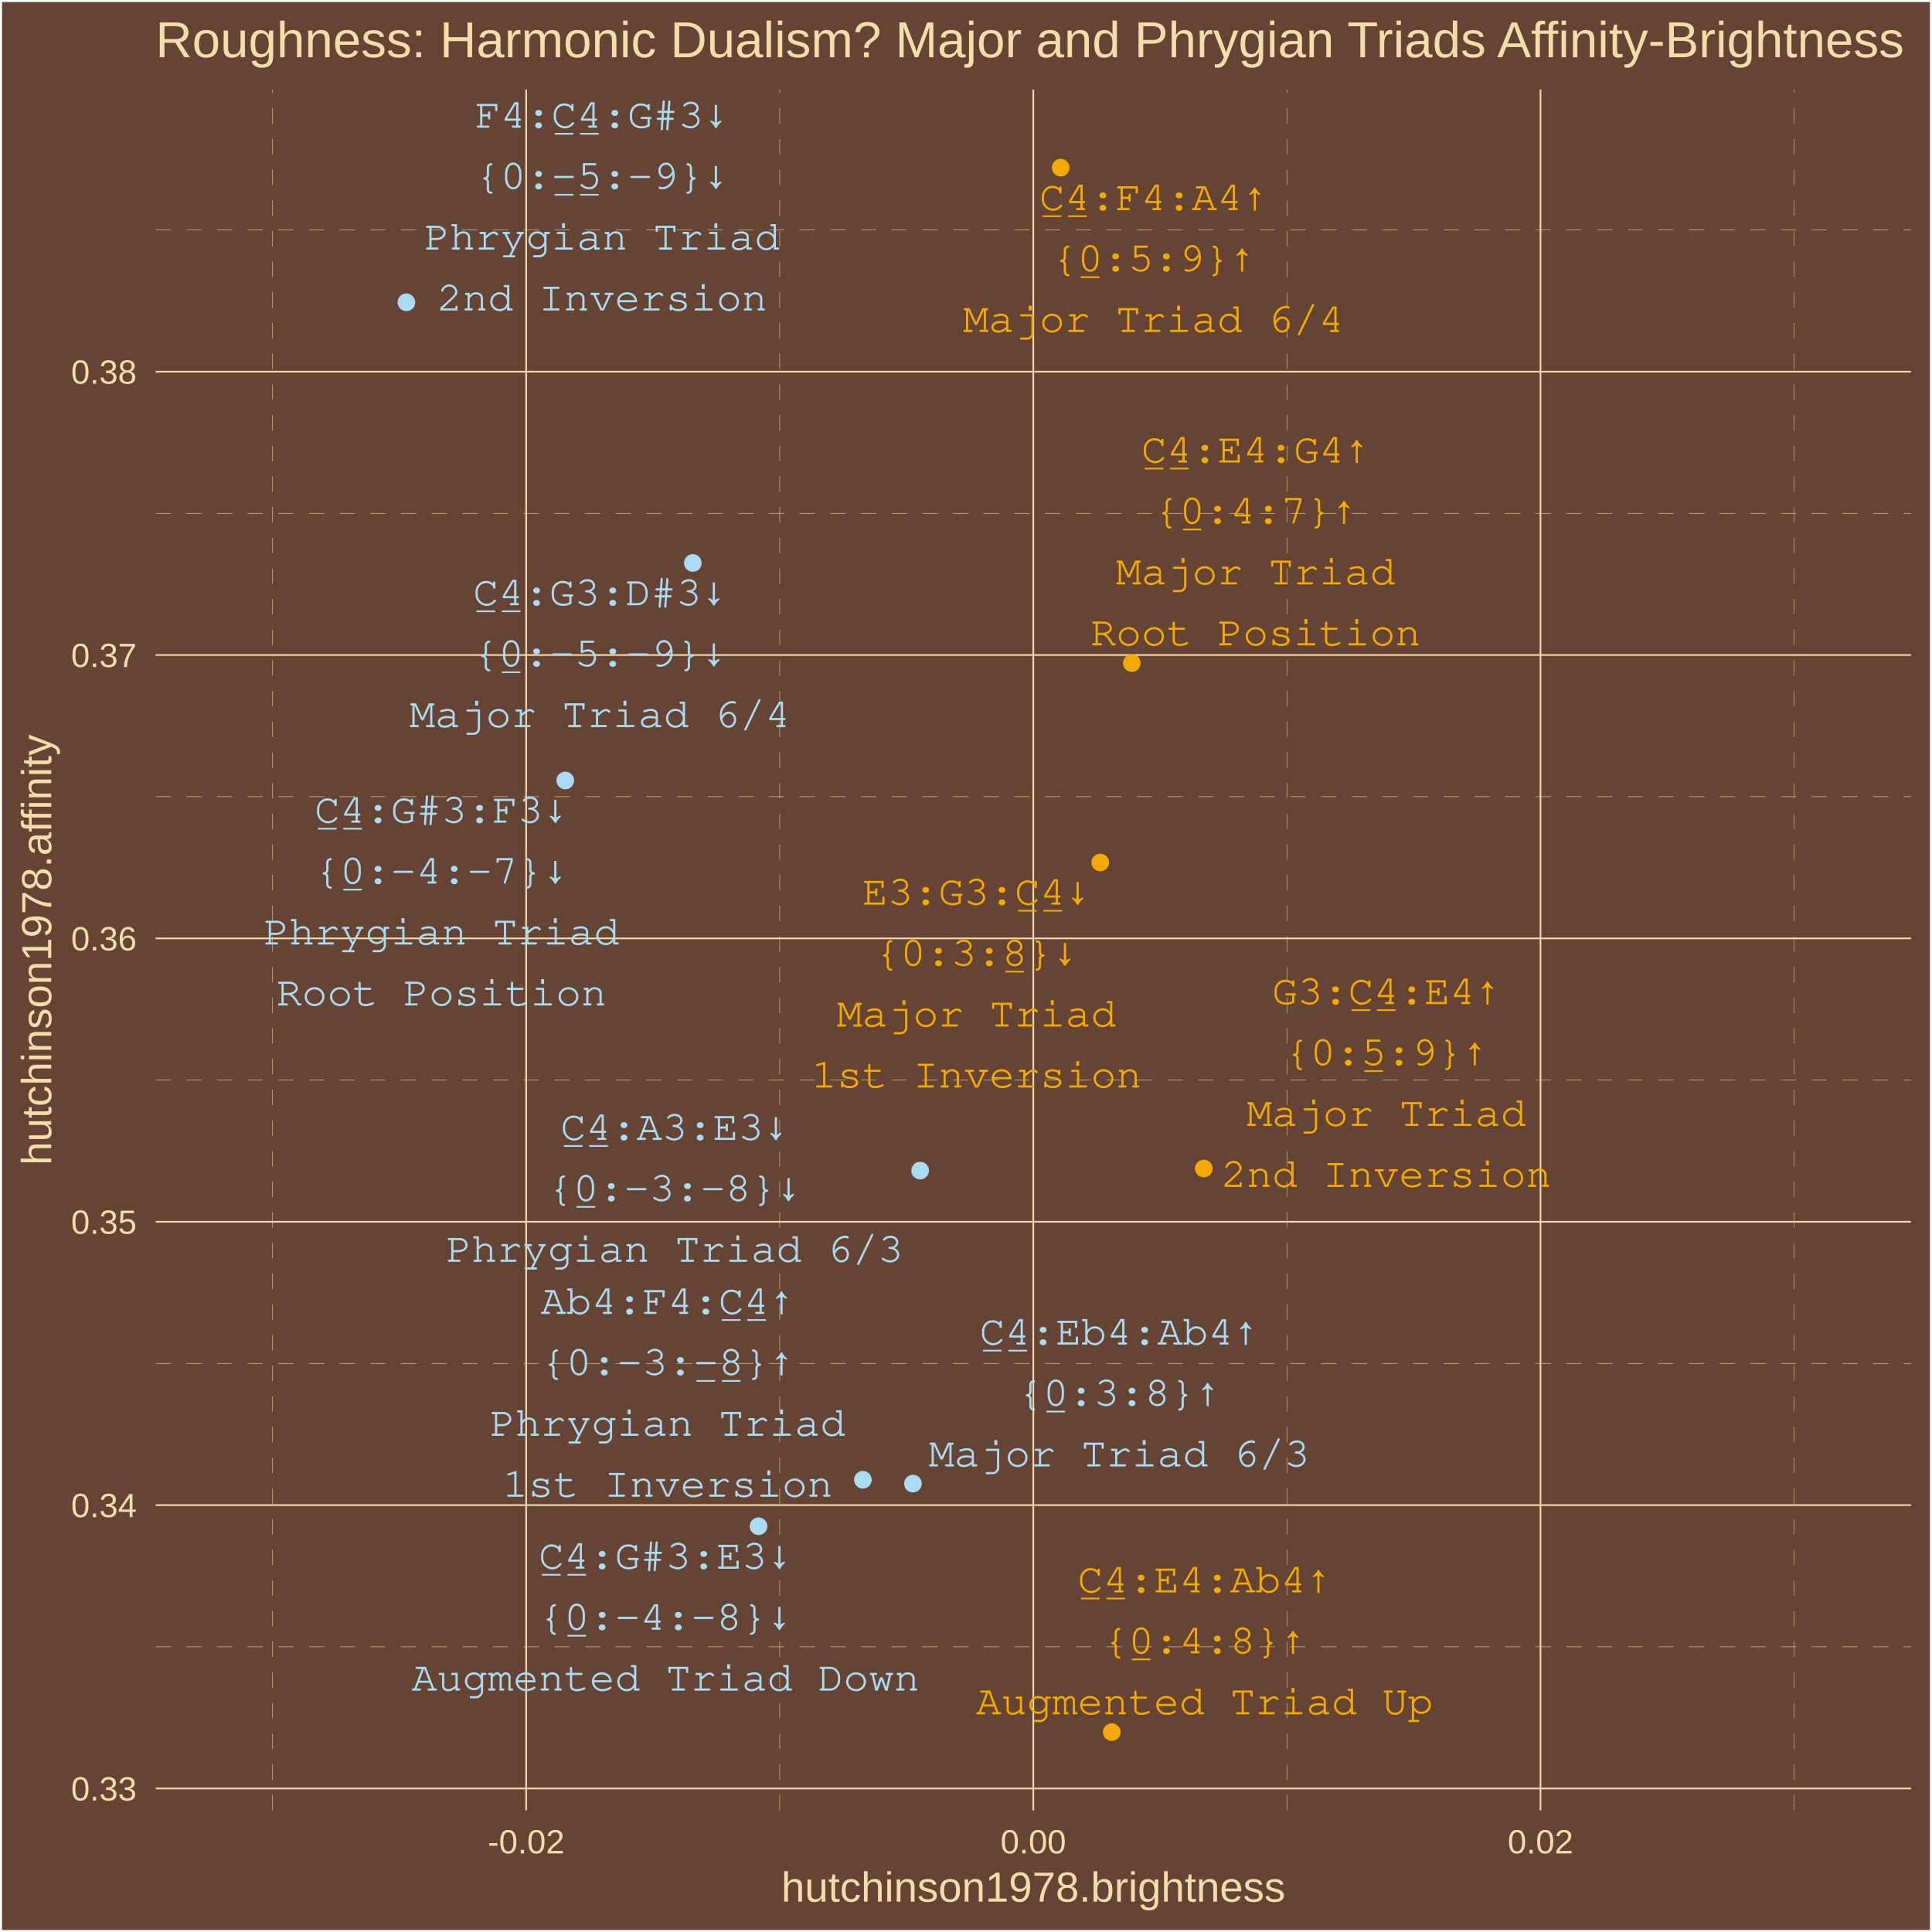
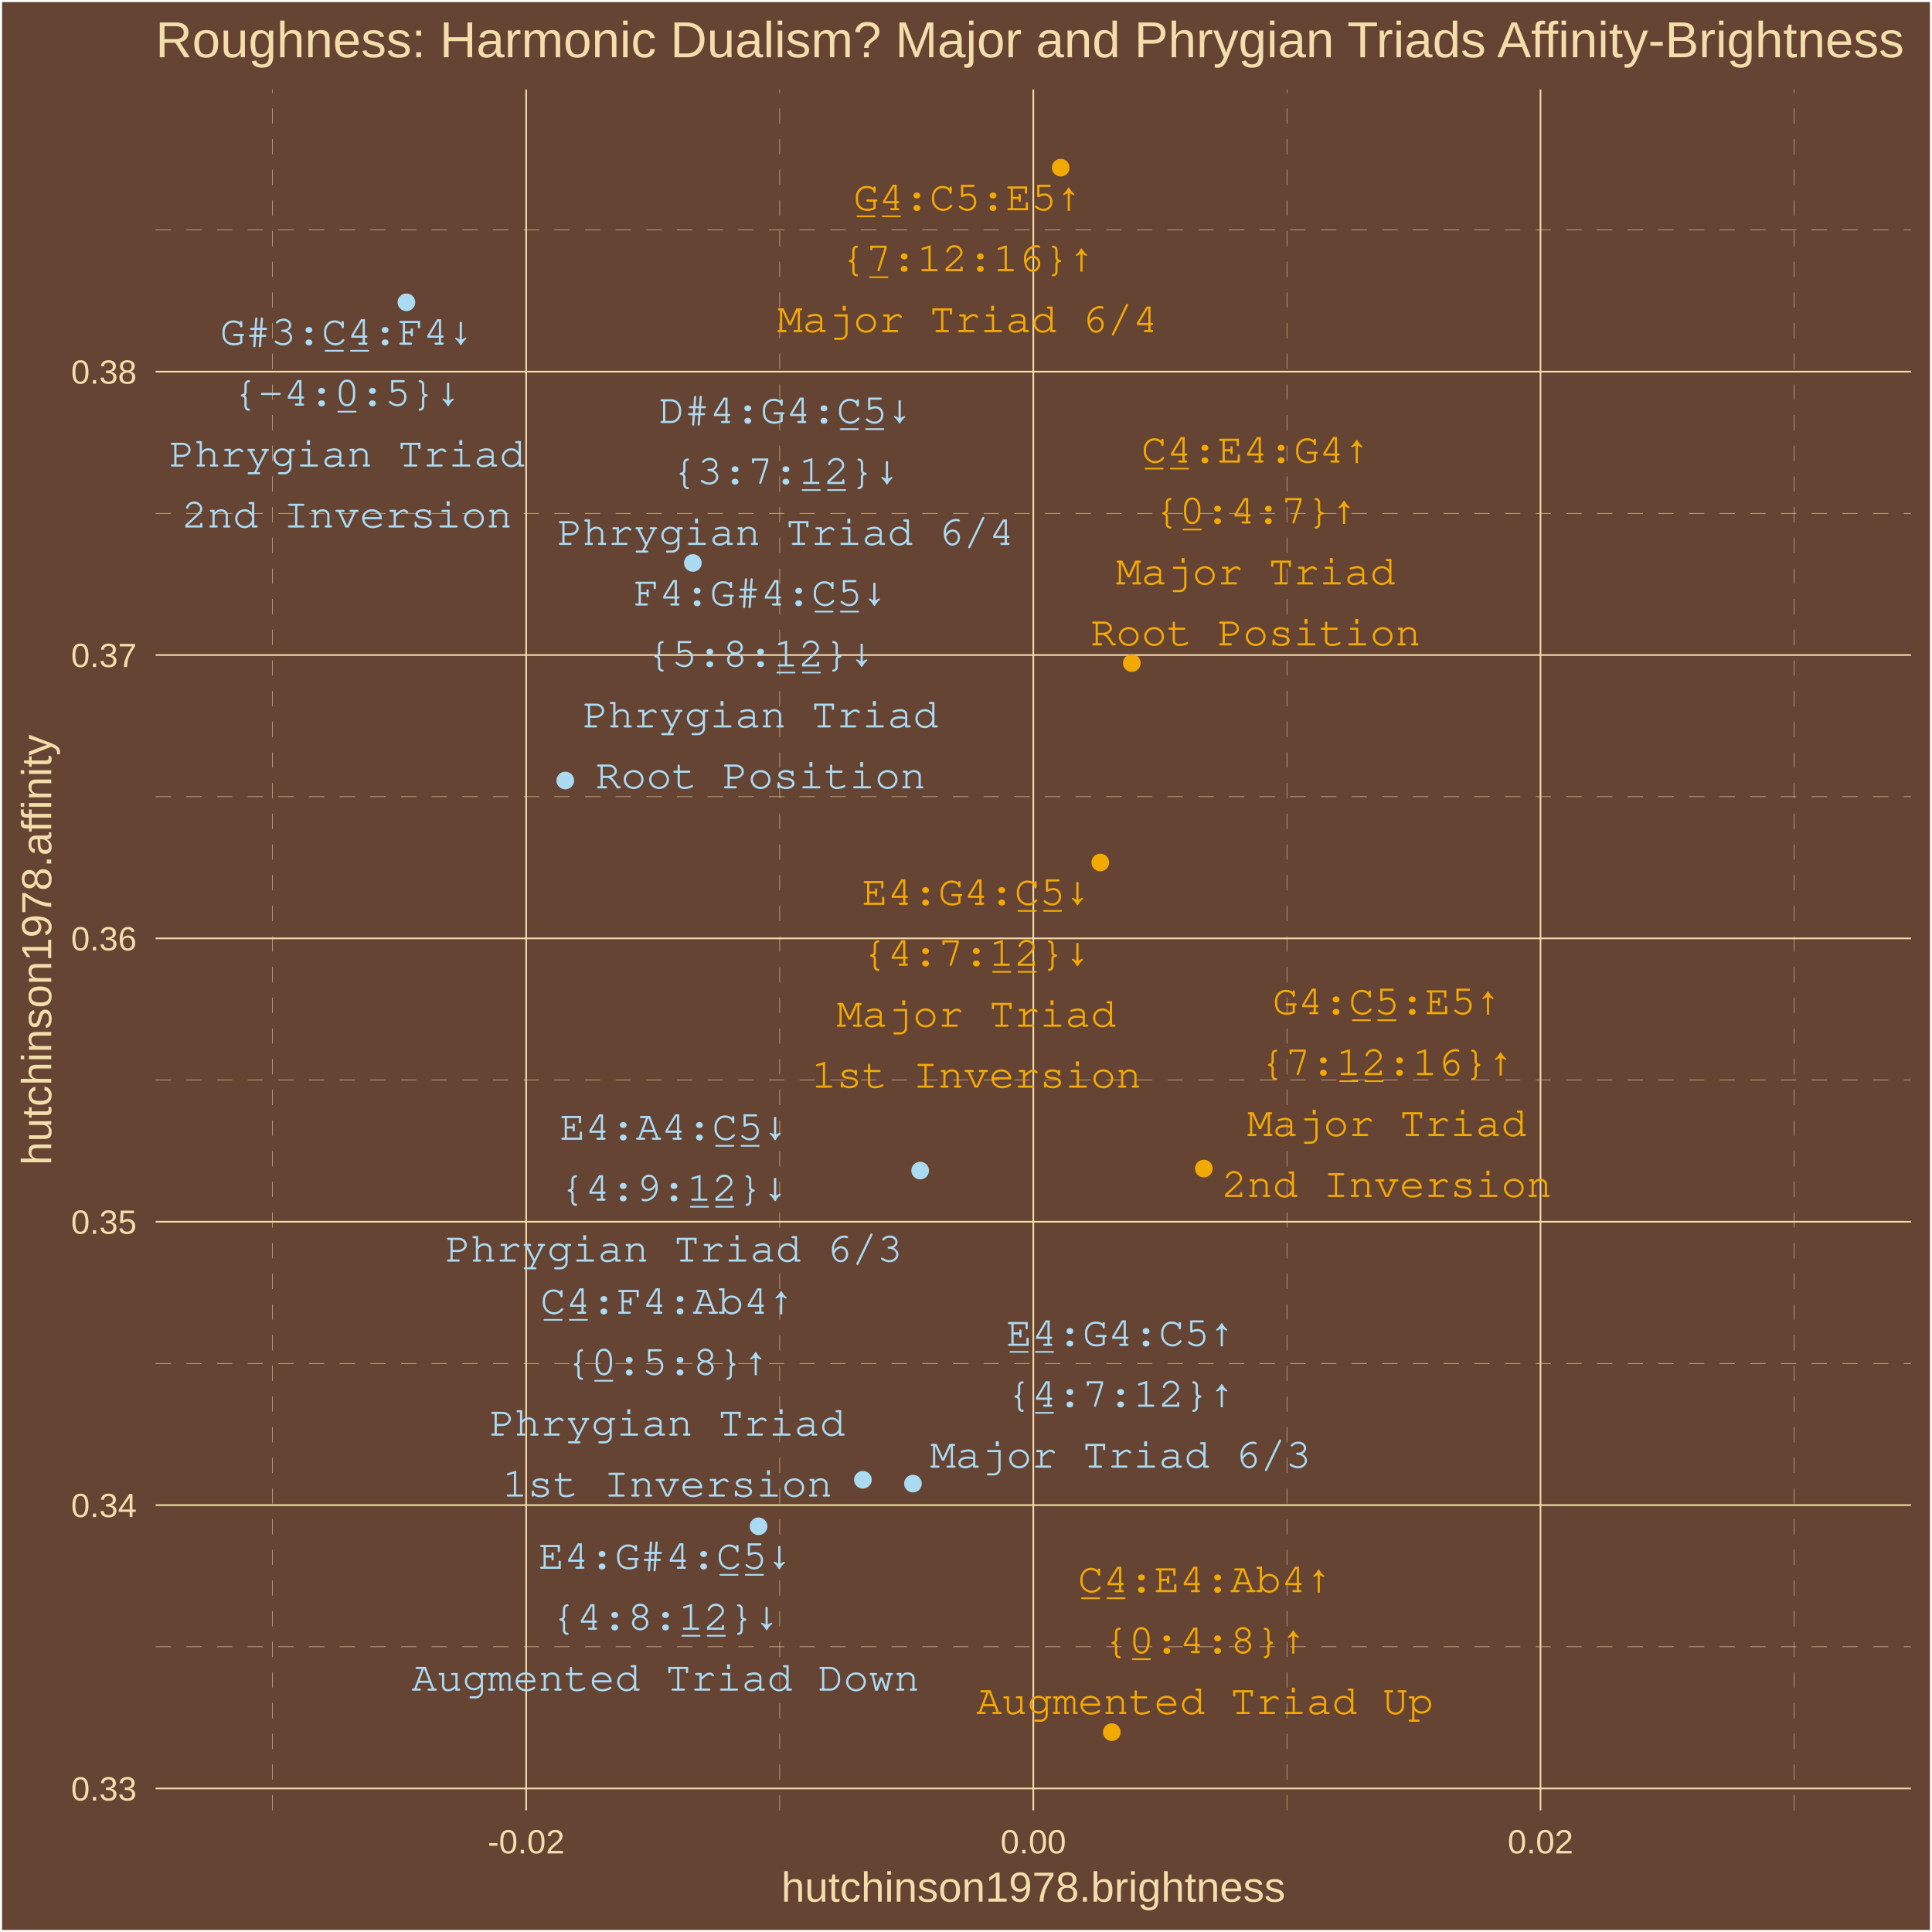
<svg xmlns="http://www.w3.org/2000/svg" class="svglite" width="504.00pt" height="504.00pt" viewBox="0 0 504.00 504.00">
  <defs>
    <style type="text/css">
    .svglite line, .svglite polyline, .svglite polygon, .svglite path, .svglite rect, .svglite circle {
      fill: none;
      stroke: #000000;
      stroke-linecap: round;
      stroke-linejoin: round;
      stroke-miterlimit: 10.00;
    }
    .svglite text {
      white-space: pre;
    }
  </style>
  </defs>
  <rect width="100%" height="100%" style="stroke: none; fill: #664433;" />
  <defs>
    <clipPath id="cpMC4wMHw1MDQuMDB8MC4wMHw1MDQuMDA=">
      <rect x="0.00" y="0.00" width="504.00" height="504.00" />
    </clipPath>
  </defs>
  <g clip-path="url(#cpMC4wMHw1MDQuMDB8MC4wMHw1MDQuMDA=)">
    <rect x="0.00" y="-0" width="504.00" height="504.00" style="stroke-width: 1.07; stroke: #FFFFFF; fill: #664433;" />
  </g>
  <defs>
    <clipPath id="cpNDAuNjB8NDk4LjUyfDIzLjM0fDQ3Mi4yNw==">
      <rect x="40.60" y="23.34" width="457.92" height="448.93" />
    </clipPath>
  </defs>
  <g clip-path="url(#cpNDAuNjB8NDk4LjUyfDIzLjM0fDQ3Mi4yNw==)">
    <rect x="40.60" y="23.34" width="457.92" height="448.93" style="stroke-width: 1.07; stroke: none; fill: #664433;" />
    <polyline points="40.60,429.59 498.52,429.59 " style="stroke-width: 0.11; stroke: #F3DDAB; stroke-dasharray: 4.00,4.00; stroke-linecap: butt;" />
    <polyline points="40.60,355.67 498.52,355.67 " style="stroke-width: 0.11; stroke: #F3DDAB; stroke-dasharray: 4.00,4.00; stroke-linecap: butt;" />
    <polyline points="40.60,281.75 498.52,281.75 " style="stroke-width: 0.11; stroke: #F3DDAB; stroke-dasharray: 4.00,4.00; stroke-linecap: butt;" />
    <polyline points="40.60,207.83 498.52,207.83 " style="stroke-width: 0.11; stroke: #F3DDAB; stroke-dasharray: 4.00,4.00; stroke-linecap: butt;" />
    <polyline points="40.60,133.91 498.52,133.91 " style="stroke-width: 0.11; stroke: #F3DDAB; stroke-dasharray: 4.00,4.00; stroke-linecap: butt;" />
    <polyline points="40.60,59.99 498.52,59.99 " style="stroke-width: 0.11; stroke: #F3DDAB; stroke-dasharray: 4.00,4.00; stroke-linecap: butt;" />
    <polyline points="71.11,472.27 71.11,23.34 " style="stroke-width: 0.11; stroke: #F3DDAB; stroke-dasharray: 4.00,4.00; stroke-linecap: butt;" />
    <polyline points="203.41,472.27 203.41,23.34 " style="stroke-width: 0.11; stroke: #F3DDAB; stroke-dasharray: 4.00,4.00; stroke-linecap: butt;" />
    <polyline points="335.71,472.27 335.71,23.34 " style="stroke-width: 0.11; stroke: #F3DDAB; stroke-dasharray: 4.00,4.00; stroke-linecap: butt;" />
    <polyline points="468.02,472.27 468.02,23.34 " style="stroke-width: 0.11; stroke: #F3DDAB; stroke-dasharray: 4.00,4.00; stroke-linecap: butt;" />
    <polyline points="40.60,466.55 498.52,466.55 " style="stroke-width: 0.43; stroke: #F3DDAB; stroke-linecap: butt;" />
    <polyline points="40.60,392.63 498.52,392.63 " style="stroke-width: 0.43; stroke: #F3DDAB; stroke-linecap: butt;" />
    <polyline points="40.60,318.71 498.52,318.71 " style="stroke-width: 0.43; stroke: #F3DDAB; stroke-linecap: butt;" />
    <polyline points="40.60,244.79 498.52,244.79 " style="stroke-width: 0.43; stroke: #F3DDAB; stroke-linecap: butt;" />
    <polyline points="40.60,170.87 498.52,170.87 " style="stroke-width: 0.43; stroke: #F3DDAB; stroke-linecap: butt;" />
    <polyline points="40.60,96.95 498.52,96.95 " style="stroke-width: 0.43; stroke: #F3DDAB; stroke-linecap: butt;" />
    <polyline points="137.26,472.27 137.26,23.34 " style="stroke-width: 0.43; stroke: #F3DDAB; stroke-linecap: butt;" />
    <polyline points="269.56,472.27 269.56,23.34 " style="stroke-width: 0.43; stroke: #F3DDAB; stroke-linecap: butt;" />
    <polyline points="401.87,472.27 401.87,23.34 " style="stroke-width: 0.43; stroke: #F3DDAB; stroke-linecap: butt;" />
    <circle cx="295.26" cy="172.98" r="1.95" style="stroke-width: 0.71; stroke: #F3A904; fill: #F3A904;" />
    <circle cx="287.03" cy="225.00" r="1.95" style="stroke-width: 0.71; stroke: #F3A904; fill: #F3A904;" />
    <circle cx="314.04" cy="304.84" r="1.95" style="stroke-width: 0.71; stroke: #F3A904; fill: #F3A904;" />
    <circle cx="238.16" cy="387.03" r="1.95" style="stroke-width: 0.71; stroke: #ABDAF3; fill: #ABDAF3;" />
    <circle cx="276.71" cy="43.74" r="1.95" style="stroke-width: 0.71; stroke: #F3A904; fill: #F3A904;" />
    <circle cx="290.03" cy="451.86" r="1.95" style="stroke-width: 0.71; stroke: #F3A904; fill: #F3A904;" />
    <circle cx="197.88" cy="398.16" r="1.95" style="stroke-width: 0.71; stroke: #ABDAF3; fill: #ABDAF3;" />
    <circle cx="147.46" cy="203.61" r="1.95" style="stroke-width: 0.71; stroke: #ABDAF3; fill: #ABDAF3;" />
    <circle cx="225.10" cy="386.03" r="1.95" style="stroke-width: 0.71; stroke: #ABDAF3; fill: #ABDAF3;" />
    <circle cx="106.02" cy="78.86" r="1.95" style="stroke-width: 0.71; stroke: #ABDAF3; fill: #ABDAF3;" />
    <circle cx="240.04" cy="305.37" r="1.95" style="stroke-width: 0.71; stroke: #ABDAF3; fill: #ABDAF3;" />
    <circle cx="180.74" cy="146.86" r="1.95" style="stroke-width: 0.71; stroke: #ABDAF3; fill: #ABDAF3;" />
-     <text x="327.55" y="120.66" text-anchor="middle" style="font-size: 11.04px; font-weight: 0;fill: #F3A904; font-family: &quot;Courier&quot;;" textLength="59.55px" lengthAdjust="spacingAndGlyphs">C̲4̲:E4:G4↑</text>
-     <text x="327.55" y="136.56" text-anchor="middle" style="font-size: 11.04px; font-weight: 0;fill: #F3A904; font-family: &quot;Courier&quot;;" textLength="52.93px" lengthAdjust="spacingAndGlyphs">{0̲:4:7}↑</text>
-     <text x="327.55" y="152.46" text-anchor="middle" style="font-size: 11.04px; font-weight: 0;fill: #F3A904; font-family: &quot;Courier&quot;;" textLength="72.78px" lengthAdjust="spacingAndGlyphs">Major Triad</text>
-     <text x="327.55" y="168.36" text-anchor="middle" style="font-size: 11.04px; font-weight: 0;fill: #F3A904; font-family: &quot;Courier&quot;;" textLength="86.02px" lengthAdjust="spacingAndGlyphs">Root Position</text>
-     <text x="254.75" y="236.00" text-anchor="middle" style="font-size: 11.04px; font-weight: 0;fill: #F3A904; font-family: &quot;Courier&quot;;" textLength="59.55px" lengthAdjust="spacingAndGlyphs">E3:G3:C̲4̲↓</text>
-     <text x="254.75" y="251.90" text-anchor="middle" style="font-size: 11.04px; font-weight: 0;fill: #F3A904; font-family: &quot;Courier&quot;;" textLength="52.93px" lengthAdjust="spacingAndGlyphs">{0:3:8̲}↓</text>
-     <text x="254.75" y="267.80" text-anchor="middle" style="font-size: 11.04px; font-weight: 0;fill: #F3A904; font-family: &quot;Courier&quot;;" textLength="72.78px" lengthAdjust="spacingAndGlyphs">Major Triad</text>
-     <text x="254.75" y="283.70" text-anchor="middle" style="font-size: 11.04px; font-weight: 0;fill: #F3A904; font-family: &quot;Courier&quot;;" textLength="86.02px" lengthAdjust="spacingAndGlyphs">1st Inversion</text>
-     <text x="361.65" y="261.94" text-anchor="middle" style="font-size: 11.04px; font-weight: 0;fill: #F3A904; font-family: &quot;Courier&quot;;" textLength="59.55px" lengthAdjust="spacingAndGlyphs">G3:C̲4̲:E4↑</text>
-     <text x="361.65" y="277.84" text-anchor="middle" style="font-size: 11.04px; font-weight: 0;fill: #F3A904; font-family: &quot;Courier&quot;;" textLength="52.93px" lengthAdjust="spacingAndGlyphs">{0:5̲:9}↑</text>
-     <text x="361.65" y="293.73" text-anchor="middle" style="font-size: 11.04px; font-weight: 0;fill: #F3A904; font-family: &quot;Courier&quot;;" textLength="72.78px" lengthAdjust="spacingAndGlyphs">Major Triad</text>
-     <text x="361.65" y="309.63" text-anchor="middle" style="font-size: 11.04px; font-weight: 0;fill: #F3A904; font-family: &quot;Courier&quot;;" textLength="86.02px" lengthAdjust="spacingAndGlyphs">2nd Inversion</text>
-     <text x="291.97" y="350.76" text-anchor="middle" style="font-size: 11.04px; font-weight: 0;fill: #ABDAF3; font-family: &quot;Courier&quot;;" textLength="72.78px" lengthAdjust="spacingAndGlyphs">C̲4̲:Eb4:Ab4↑</text>
-     <text x="291.97" y="366.66" text-anchor="middle" style="font-size: 11.04px; font-weight: 0;fill: #ABDAF3; font-family: &quot;Courier&quot;;" textLength="52.93px" lengthAdjust="spacingAndGlyphs">{0̲:3:8}↑</text>
-     <text x="291.97" y="382.56" text-anchor="middle" style="font-size: 11.04px; font-weight: 0;fill: #ABDAF3; font-family: &quot;Courier&quot;;" textLength="99.25px" lengthAdjust="spacingAndGlyphs">Major Triad 6/3</text>
-     <text x="300.95" y="54.82" text-anchor="middle" style="font-size: 11.04px; font-weight: 0;fill: #F3A904; font-family: &quot;Courier&quot;;" textLength="59.55px" lengthAdjust="spacingAndGlyphs">C̲4̲:F4:A4↑</text>
-     <text x="300.95" y="70.72" text-anchor="middle" style="font-size: 11.04px; font-weight: 0;fill: #F3A904; font-family: &quot;Courier&quot;;" textLength="52.93px" lengthAdjust="spacingAndGlyphs">{0̲:5:9}↑</text>
-     <text x="300.95" y="86.61" text-anchor="middle" style="font-size: 11.04px; font-weight: 0;fill: #F3A904; font-family: &quot;Courier&quot;;" textLength="99.25px" lengthAdjust="spacingAndGlyphs">Major Triad 6/4</text>
-     <text x="314.24" y="415.42" text-anchor="middle" style="font-size: 11.04px; font-weight: 0;fill: #F3A904; font-family: &quot;Courier&quot;;" textLength="66.17px" lengthAdjust="spacingAndGlyphs">C̲4̲:E4:Ab4↑</text>
-     <text x="314.24" y="431.31" text-anchor="middle" style="font-size: 11.04px; font-weight: 0;fill: #F3A904; font-family: &quot;Courier&quot;;" textLength="52.93px" lengthAdjust="spacingAndGlyphs">{0̲:4:8}↑</text>
-     <text x="314.24" y="447.21" text-anchor="middle" style="font-size: 11.04px; font-weight: 0;fill: #F3A904; font-family: &quot;Courier&quot;;" textLength="119.10px" lengthAdjust="spacingAndGlyphs">Augmented Triad Up</text>
-     <text x="173.63" y="409.23" text-anchor="middle" style="font-size: 11.04px; font-weight: 0;fill: #ABDAF3; font-family: &quot;Courier&quot;;" textLength="66.17px" lengthAdjust="spacingAndGlyphs">C̲4̲:G#3:E3↓</text>
-     <text x="173.63" y="425.13" text-anchor="middle" style="font-size: 11.04px; font-weight: 0;fill: #ABDAF3; font-family: &quot;Courier&quot;;" textLength="66.17px" lengthAdjust="spacingAndGlyphs">{0̲:-4:-8}↓</text>
-     <text x="173.63" y="441.03" text-anchor="middle" style="font-size: 11.04px; font-weight: 0;fill: #ABDAF3; font-family: &quot;Courier&quot;;" textLength="132.34px" lengthAdjust="spacingAndGlyphs">Augmented Triad Down</text>
-     <text x="115.17" y="214.61" text-anchor="middle" style="font-size: 11.04px; font-weight: 0;fill: #ABDAF3; font-family: &quot;Courier&quot;;" textLength="66.17px" lengthAdjust="spacingAndGlyphs">C̲4̲:G#3:F3↓</text>
-     <text x="115.17" y="230.50" text-anchor="middle" style="font-size: 11.04px; font-weight: 0;fill: #ABDAF3; font-family: &quot;Courier&quot;;" textLength="66.17px" lengthAdjust="spacingAndGlyphs">{0̲:-4:-7}↓</text>
-     <text x="115.17" y="246.40" text-anchor="middle" style="font-size: 11.04px; font-weight: 0;fill: #ABDAF3; font-family: &quot;Courier&quot;;" textLength="92.64px" lengthAdjust="spacingAndGlyphs">Phrygian Triad</text>
-     <text x="115.17" y="262.30" text-anchor="middle" style="font-size: 11.04px; font-weight: 0;fill: #ABDAF3; font-family: &quot;Courier&quot;;" textLength="86.02px" lengthAdjust="spacingAndGlyphs">Root Position</text>
-     <text x="174.18" y="342.77" text-anchor="middle" style="font-size: 11.04px; font-weight: 0;fill: #ABDAF3; font-family: &quot;Courier&quot;;" textLength="66.17px" lengthAdjust="spacingAndGlyphs">Ab4:F4:C̲4̲↑</text>
-     <text x="174.18" y="358.66" text-anchor="middle" style="font-size: 11.04px; font-weight: 0;fill: #ABDAF3; font-family: &quot;Courier&quot;;" textLength="66.17px" lengthAdjust="spacingAndGlyphs">{0:-3:-̲8̲}↑</text>
-     <text x="174.18" y="374.56" text-anchor="middle" style="font-size: 11.04px; font-weight: 0;fill: #ABDAF3; font-family: &quot;Courier&quot;;" textLength="92.64px" lengthAdjust="spacingAndGlyphs">Phrygian Triad</text>
-     <text x="174.18" y="390.46" text-anchor="middle" style="font-size: 11.04px; font-weight: 0;fill: #ABDAF3; font-family: &quot;Courier&quot;;" textLength="86.02px" lengthAdjust="spacingAndGlyphs">1st Inversion</text>
-     <text x="157.06" y="33.32" text-anchor="middle" style="font-size: 11.04px; font-weight: 0;fill: #ABDAF3; font-family: &quot;Courier&quot;;" textLength="66.17px" lengthAdjust="spacingAndGlyphs">F4:C̲4̲:G#3↓</text>
-     <text x="157.06" y="49.22" text-anchor="middle" style="font-size: 11.04px; font-weight: 0;fill: #ABDAF3; font-family: &quot;Courier&quot;;" textLength="66.17px" lengthAdjust="spacingAndGlyphs">{0:-̲5̲:-9}↓</text>
-     <text x="157.06" y="65.12" text-anchor="middle" style="font-size: 11.04px; font-weight: 0;fill: #ABDAF3; font-family: &quot;Courier&quot;;" textLength="92.64px" lengthAdjust="spacingAndGlyphs">Phrygian Triad</text>
-     <text x="157.06" y="81.01" text-anchor="middle" style="font-size: 11.04px; font-weight: 0;fill: #ABDAF3; font-family: &quot;Courier&quot;;" textLength="86.02px" lengthAdjust="spacingAndGlyphs">2nd Inversion</text>
-     <text x="176.02" y="297.37" text-anchor="middle" style="font-size: 11.04px; font-weight: 0;fill: #ABDAF3; font-family: &quot;Courier&quot;;" textLength="59.55px" lengthAdjust="spacingAndGlyphs">C̲4̲:A3:E3↓</text>
-     <text x="176.02" y="313.27" text-anchor="middle" style="font-size: 11.04px; font-weight: 0;fill: #ABDAF3; font-family: &quot;Courier&quot;;" textLength="66.17px" lengthAdjust="spacingAndGlyphs">{0̲:-3:-8}↓</text>
-     <text x="176.02" y="329.17" text-anchor="middle" style="font-size: 11.04px; font-weight: 0;fill: #ABDAF3; font-family: &quot;Courier&quot;;" textLength="119.10px" lengthAdjust="spacingAndGlyphs">Phrygian Triad 6/3</text>
-     <text x="156.53" y="157.89" text-anchor="middle" style="font-size: 11.04px; font-weight: 0;fill: #ABDAF3; font-family: &quot;Courier&quot;;" textLength="66.17px" lengthAdjust="spacingAndGlyphs">C̲4̲:G3:D#3↓</text>
-     <text x="156.53" y="173.79" text-anchor="middle" style="font-size: 11.04px; font-weight: 0;fill: #ABDAF3; font-family: &quot;Courier&quot;;" textLength="66.17px" lengthAdjust="spacingAndGlyphs">{0̲:-5:-9}↓</text>
-     <text x="156.53" y="189.69" text-anchor="middle" style="font-size: 11.04px; font-weight: 0;fill: #ABDAF3; font-family: &quot;Courier&quot;;" textLength="99.25px" lengthAdjust="spacingAndGlyphs">Major Triad 6/4</text>
+     <text x="327.56" y="120.67" text-anchor="middle" style="font-size: 11.04px; font-weight: 0;fill: #F3A904; font-family: &quot;Courier&quot;;" textLength="59.55px" lengthAdjust="spacingAndGlyphs">C̲4̲:E4:G4↑</text>
+     <text x="327.56" y="136.56" text-anchor="middle" style="font-size: 11.04px; font-weight: 0;fill: #F3A904; font-family: &quot;Courier&quot;;" textLength="52.93px" lengthAdjust="spacingAndGlyphs">{0̲:4:7}↑</text>
+     <text x="327.56" y="152.46" text-anchor="middle" style="font-size: 11.04px; font-weight: 0;fill: #F3A904; font-family: &quot;Courier&quot;;" textLength="72.78px" lengthAdjust="spacingAndGlyphs">Major Triad</text>
+     <text x="327.56" y="168.36" text-anchor="middle" style="font-size: 11.04px; font-weight: 0;fill: #F3A904; font-family: &quot;Courier&quot;;" textLength="86.02px" lengthAdjust="spacingAndGlyphs">Root Position</text>
+     <text x="254.69" y="236.05" text-anchor="middle" style="font-size: 11.04px; font-weight: 0;fill: #F3A904; font-family: &quot;Courier&quot;;" textLength="59.55px" lengthAdjust="spacingAndGlyphs">E4:G4:C̲5̲↓</text>
+     <text x="254.69" y="251.95" text-anchor="middle" style="font-size: 11.04px; font-weight: 0;fill: #F3A904; font-family: &quot;Courier&quot;;" textLength="59.55px" lengthAdjust="spacingAndGlyphs">{4:7:1̲2̲}↓</text>
+     <text x="254.69" y="267.84" text-anchor="middle" style="font-size: 11.04px; font-weight: 0;fill: #F3A904; font-family: &quot;Courier&quot;;" textLength="72.78px" lengthAdjust="spacingAndGlyphs">Major Triad</text>
+     <text x="254.69" y="283.74" text-anchor="middle" style="font-size: 11.04px; font-weight: 0;fill: #F3A904; font-family: &quot;Courier&quot;;" textLength="86.02px" lengthAdjust="spacingAndGlyphs">1st Inversion</text>
+     <text x="361.78" y="264.57" text-anchor="middle" style="font-size: 11.04px; font-weight: 0;fill: #F3A904; font-family: &quot;Courier&quot;;" textLength="59.55px" lengthAdjust="spacingAndGlyphs">G4:C̲5̲:E5↑</text>
+     <text x="361.78" y="280.46" text-anchor="middle" style="font-size: 11.04px; font-weight: 0;fill: #F3A904; font-family: &quot;Courier&quot;;" textLength="66.17px" lengthAdjust="spacingAndGlyphs">{7:1̲2̲:16}↑</text>
+     <text x="361.78" y="296.36" text-anchor="middle" style="font-size: 11.04px; font-weight: 0;fill: #F3A904; font-family: &quot;Courier&quot;;" textLength="72.78px" lengthAdjust="spacingAndGlyphs">Major Triad</text>
+     <text x="361.78" y="312.26" text-anchor="middle" style="font-size: 11.04px; font-weight: 0;fill: #F3A904; font-family: &quot;Courier&quot;;" textLength="86.02px" lengthAdjust="spacingAndGlyphs">2nd Inversion</text>
+     <text x="292.34" y="351.09" text-anchor="middle" style="font-size: 11.04px; font-weight: 0;fill: #ABDAF3; font-family: &quot;Courier&quot;;" textLength="59.55px" lengthAdjust="spacingAndGlyphs">E̲4̲:G4:C5↑</text>
+     <text x="292.34" y="366.98" text-anchor="middle" style="font-size: 11.04px; font-weight: 0;fill: #ABDAF3; font-family: &quot;Courier&quot;;" textLength="59.55px" lengthAdjust="spacingAndGlyphs">{4̲:7:12}↑</text>
+     <text x="292.34" y="382.88" text-anchor="middle" style="font-size: 11.04px; font-weight: 0;fill: #ABDAF3; font-family: &quot;Courier&quot;;" textLength="99.25px" lengthAdjust="spacingAndGlyphs">Major Triad 6/3</text>
+     <text x="252.42" y="54.85" text-anchor="middle" style="font-size: 11.04px; font-weight: 0;fill: #F3A904; font-family: &quot;Courier&quot;;" textLength="59.55px" lengthAdjust="spacingAndGlyphs">G̲4̲:C5:E5↑</text>
+     <text x="252.42" y="70.74" text-anchor="middle" style="font-size: 11.04px; font-weight: 0;fill: #F3A904; font-family: &quot;Courier&quot;;" textLength="66.17px" lengthAdjust="spacingAndGlyphs">{7̲:12:16}↑</text>
+     <text x="252.42" y="86.64" text-anchor="middle" style="font-size: 11.04px; font-weight: 0;fill: #F3A904; font-family: &quot;Courier&quot;;" textLength="99.25px" lengthAdjust="spacingAndGlyphs">Major Triad 6/4</text>
+     <text x="314.32" y="415.35" text-anchor="middle" style="font-size: 11.04px; font-weight: 0;fill: #F3A904; font-family: &quot;Courier&quot;;" textLength="66.17px" lengthAdjust="spacingAndGlyphs">C̲4̲:E4:Ab4↑</text>
+     <text x="314.32" y="431.25" text-anchor="middle" style="font-size: 11.04px; font-weight: 0;fill: #F3A904; font-family: &quot;Courier&quot;;" textLength="52.93px" lengthAdjust="spacingAndGlyphs">{0̲:4:8}↑</text>
+     <text x="314.32" y="447.14" text-anchor="middle" style="font-size: 11.04px; font-weight: 0;fill: #F3A904; font-family: &quot;Courier&quot;;" textLength="119.10px" lengthAdjust="spacingAndGlyphs">Augmented Triad Up</text>
+     <text x="173.61" y="409.25" text-anchor="middle" style="font-size: 11.04px; font-weight: 0;fill: #ABDAF3; font-family: &quot;Courier&quot;;" textLength="66.17px" lengthAdjust="spacingAndGlyphs">E4:G#4:C̲5̲↓</text>
+     <text x="173.61" y="425.15" text-anchor="middle" style="font-size: 11.04px; font-weight: 0;fill: #ABDAF3; font-family: &quot;Courier&quot;;" textLength="59.55px" lengthAdjust="spacingAndGlyphs">{4:8:1̲2̲}↓</text>
+     <text x="173.61" y="441.05" text-anchor="middle" style="font-size: 11.04px; font-weight: 0;fill: #ABDAF3; font-family: &quot;Courier&quot;;" textLength="132.34px" lengthAdjust="spacingAndGlyphs">Augmented Triad Down</text>
+     <text x="198.41" y="157.97" text-anchor="middle" style="font-size: 11.04px; font-weight: 0;fill: #ABDAF3; font-family: &quot;Courier&quot;;" textLength="66.17px" lengthAdjust="spacingAndGlyphs">F4:G#4:C̲5̲↓</text>
+     <text x="198.41" y="173.87" text-anchor="middle" style="font-size: 11.04px; font-weight: 0;fill: #ABDAF3; font-family: &quot;Courier&quot;;" textLength="59.55px" lengthAdjust="spacingAndGlyphs">{5:8:1̲2̲}↓</text>
+     <text x="198.41" y="189.77" text-anchor="middle" style="font-size: 11.04px; font-weight: 0;fill: #ABDAF3; font-family: &quot;Courier&quot;;" textLength="92.64px" lengthAdjust="spacingAndGlyphs">Phrygian Triad</text>
+     <text x="198.41" y="205.66" text-anchor="middle" style="font-size: 11.04px; font-weight: 0;fill: #ABDAF3; font-family: &quot;Courier&quot;;" textLength="86.02px" lengthAdjust="spacingAndGlyphs">Root Position</text>
+     <text x="174.08" y="342.73" text-anchor="middle" style="font-size: 11.04px; font-weight: 0;fill: #ABDAF3; font-family: &quot;Courier&quot;;" textLength="66.17px" lengthAdjust="spacingAndGlyphs">C̲4̲:F4:Ab4↑</text>
+     <text x="174.08" y="358.62" text-anchor="middle" style="font-size: 11.04px; font-weight: 0;fill: #ABDAF3; font-family: &quot;Courier&quot;;" textLength="52.93px" lengthAdjust="spacingAndGlyphs">{0̲:5:8}↑</text>
+     <text x="174.08" y="374.52" text-anchor="middle" style="font-size: 11.04px; font-weight: 0;fill: #ABDAF3; font-family: &quot;Courier&quot;;" textLength="92.64px" lengthAdjust="spacingAndGlyphs">Phrygian Triad</text>
+     <text x="174.08" y="390.42" text-anchor="middle" style="font-size: 11.04px; font-weight: 0;fill: #ABDAF3; font-family: &quot;Courier&quot;;" textLength="86.02px" lengthAdjust="spacingAndGlyphs">1st Inversion</text>
+     <text x="90.52" y="89.93" text-anchor="middle" style="font-size: 11.04px; font-weight: 0;fill: #ABDAF3; font-family: &quot;Courier&quot;;" textLength="66.17px" lengthAdjust="spacingAndGlyphs">G#3:C̲4̲:F4↓</text>
+     <text x="90.52" y="105.82" text-anchor="middle" style="font-size: 11.04px; font-weight: 0;fill: #ABDAF3; font-family: &quot;Courier&quot;;" textLength="59.55px" lengthAdjust="spacingAndGlyphs">{-4:0̲:5}↓</text>
+     <text x="90.52" y="121.72" text-anchor="middle" style="font-size: 11.04px; font-weight: 0;fill: #ABDAF3; font-family: &quot;Courier&quot;;" textLength="92.64px" lengthAdjust="spacingAndGlyphs">Phrygian Triad</text>
+     <text x="90.52" y="137.62" text-anchor="middle" style="font-size: 11.04px; font-weight: 0;fill: #ABDAF3; font-family: &quot;Courier&quot;;" textLength="86.02px" lengthAdjust="spacingAndGlyphs">2nd Inversion</text>
+     <text x="175.82" y="297.33" text-anchor="middle" style="font-size: 11.04px; font-weight: 0;fill: #ABDAF3; font-family: &quot;Courier&quot;;" textLength="59.55px" lengthAdjust="spacingAndGlyphs">E4:A4:C̲5̲↓</text>
+     <text x="175.82" y="313.23" text-anchor="middle" style="font-size: 11.04px; font-weight: 0;fill: #ABDAF3; font-family: &quot;Courier&quot;;" textLength="59.55px" lengthAdjust="spacingAndGlyphs">{4:9:1̲2̲}↓</text>
+     <text x="175.82" y="329.12" text-anchor="middle" style="font-size: 11.04px; font-weight: 0;fill: #ABDAF3; font-family: &quot;Courier&quot;;" textLength="119.10px" lengthAdjust="spacingAndGlyphs">Phrygian Triad 6/3</text>
+     <text x="205.00" y="110.37" text-anchor="middle" style="font-size: 11.04px; font-weight: 0;fill: #ABDAF3; font-family: &quot;Courier&quot;;" textLength="66.17px" lengthAdjust="spacingAndGlyphs">D#4:G4:C̲5̲↓</text>
+     <text x="205.00" y="126.26" text-anchor="middle" style="font-size: 11.04px; font-weight: 0;fill: #ABDAF3; font-family: &quot;Courier&quot;;" textLength="59.55px" lengthAdjust="spacingAndGlyphs">{3:7:1̲2̲}↓</text>
+     <text x="205.00" y="142.16" text-anchor="middle" style="font-size: 11.04px; font-weight: 0;fill: #ABDAF3; font-family: &quot;Courier&quot;;" textLength="119.10px" lengthAdjust="spacingAndGlyphs">Phrygian Triad 6/4</text>
  </g>
  <g clip-path="url(#cpMC4wMHw1MDQuMDB8MC4wMHw1MDQuMDA=)">
    <text x="35.67" y="469.70" text-anchor="end" style="font-size: 8.80px;fill: #F3DDAB; font-family: &quot;Arial&quot;;" textLength="17.13px" lengthAdjust="spacingAndGlyphs">0.33</text>
    <text x="35.67" y="395.78" text-anchor="end" style="font-size: 8.80px;fill: #F3DDAB; font-family: &quot;Arial&quot;;" textLength="17.13px" lengthAdjust="spacingAndGlyphs">0.34</text>
    <text x="35.67" y="321.86" text-anchor="end" style="font-size: 8.80px;fill: #F3DDAB; font-family: &quot;Arial&quot;;" textLength="17.13px" lengthAdjust="spacingAndGlyphs">0.35</text>
    <text x="35.67" y="247.94" text-anchor="end" style="font-size: 8.80px;fill: #F3DDAB; font-family: &quot;Arial&quot;;" textLength="17.13px" lengthAdjust="spacingAndGlyphs">0.36</text>
    <text x="35.67" y="174.02" text-anchor="end" style="font-size: 8.80px;fill: #F3DDAB; font-family: &quot;Arial&quot;;" textLength="17.13px" lengthAdjust="spacingAndGlyphs">0.37</text>
    <text x="35.67" y="100.10" text-anchor="end" style="font-size: 8.80px;fill: #F3DDAB; font-family: &quot;Arial&quot;;" textLength="17.13px" lengthAdjust="spacingAndGlyphs">0.38</text>
    <text x="137.26" y="483.50" text-anchor="middle" style="font-size: 8.80px;fill: #F3DDAB; font-family: &quot;Arial&quot;;" textLength="20.06px" lengthAdjust="spacingAndGlyphs">-0.02</text>
    <text x="269.56" y="483.50" text-anchor="middle" style="font-size: 8.80px;fill: #F3DDAB; font-family: &quot;Arial&quot;;" textLength="17.13px" lengthAdjust="spacingAndGlyphs">0.00</text>
    <text x="401.87" y="483.50" text-anchor="middle" style="font-size: 8.80px;fill: #F3DDAB; font-family: &quot;Arial&quot;;" textLength="17.13px" lengthAdjust="spacingAndGlyphs">0.02</text>
    <text x="269.56" y="496.09" text-anchor="middle" style="font-size: 11.00px;fill: #F3DDAB; font-family: &quot;Arial&quot;;" textLength="131.51px" lengthAdjust="spacingAndGlyphs">hutchinson1978.brightness</text>
    <text transform="translate(13.37,247.80) rotate(-90)" text-anchor="middle" style="font-size: 11.00px;fill: #F3DDAB; font-family: &quot;Arial&quot;;" textLength="112.53px" lengthAdjust="spacingAndGlyphs">hutchinson1978.affinity</text>
    <text x="40.60" y="14.94" style="font-size: 13.20px;fill: #F3DDAB; font-family: &quot;Arial&quot;;" textLength="457.48px" lengthAdjust="spacingAndGlyphs">Roughness: Harmonic Dualism? Major and Phrygian Triads Affinity-Brightness</text>
  </g>
</svg>
